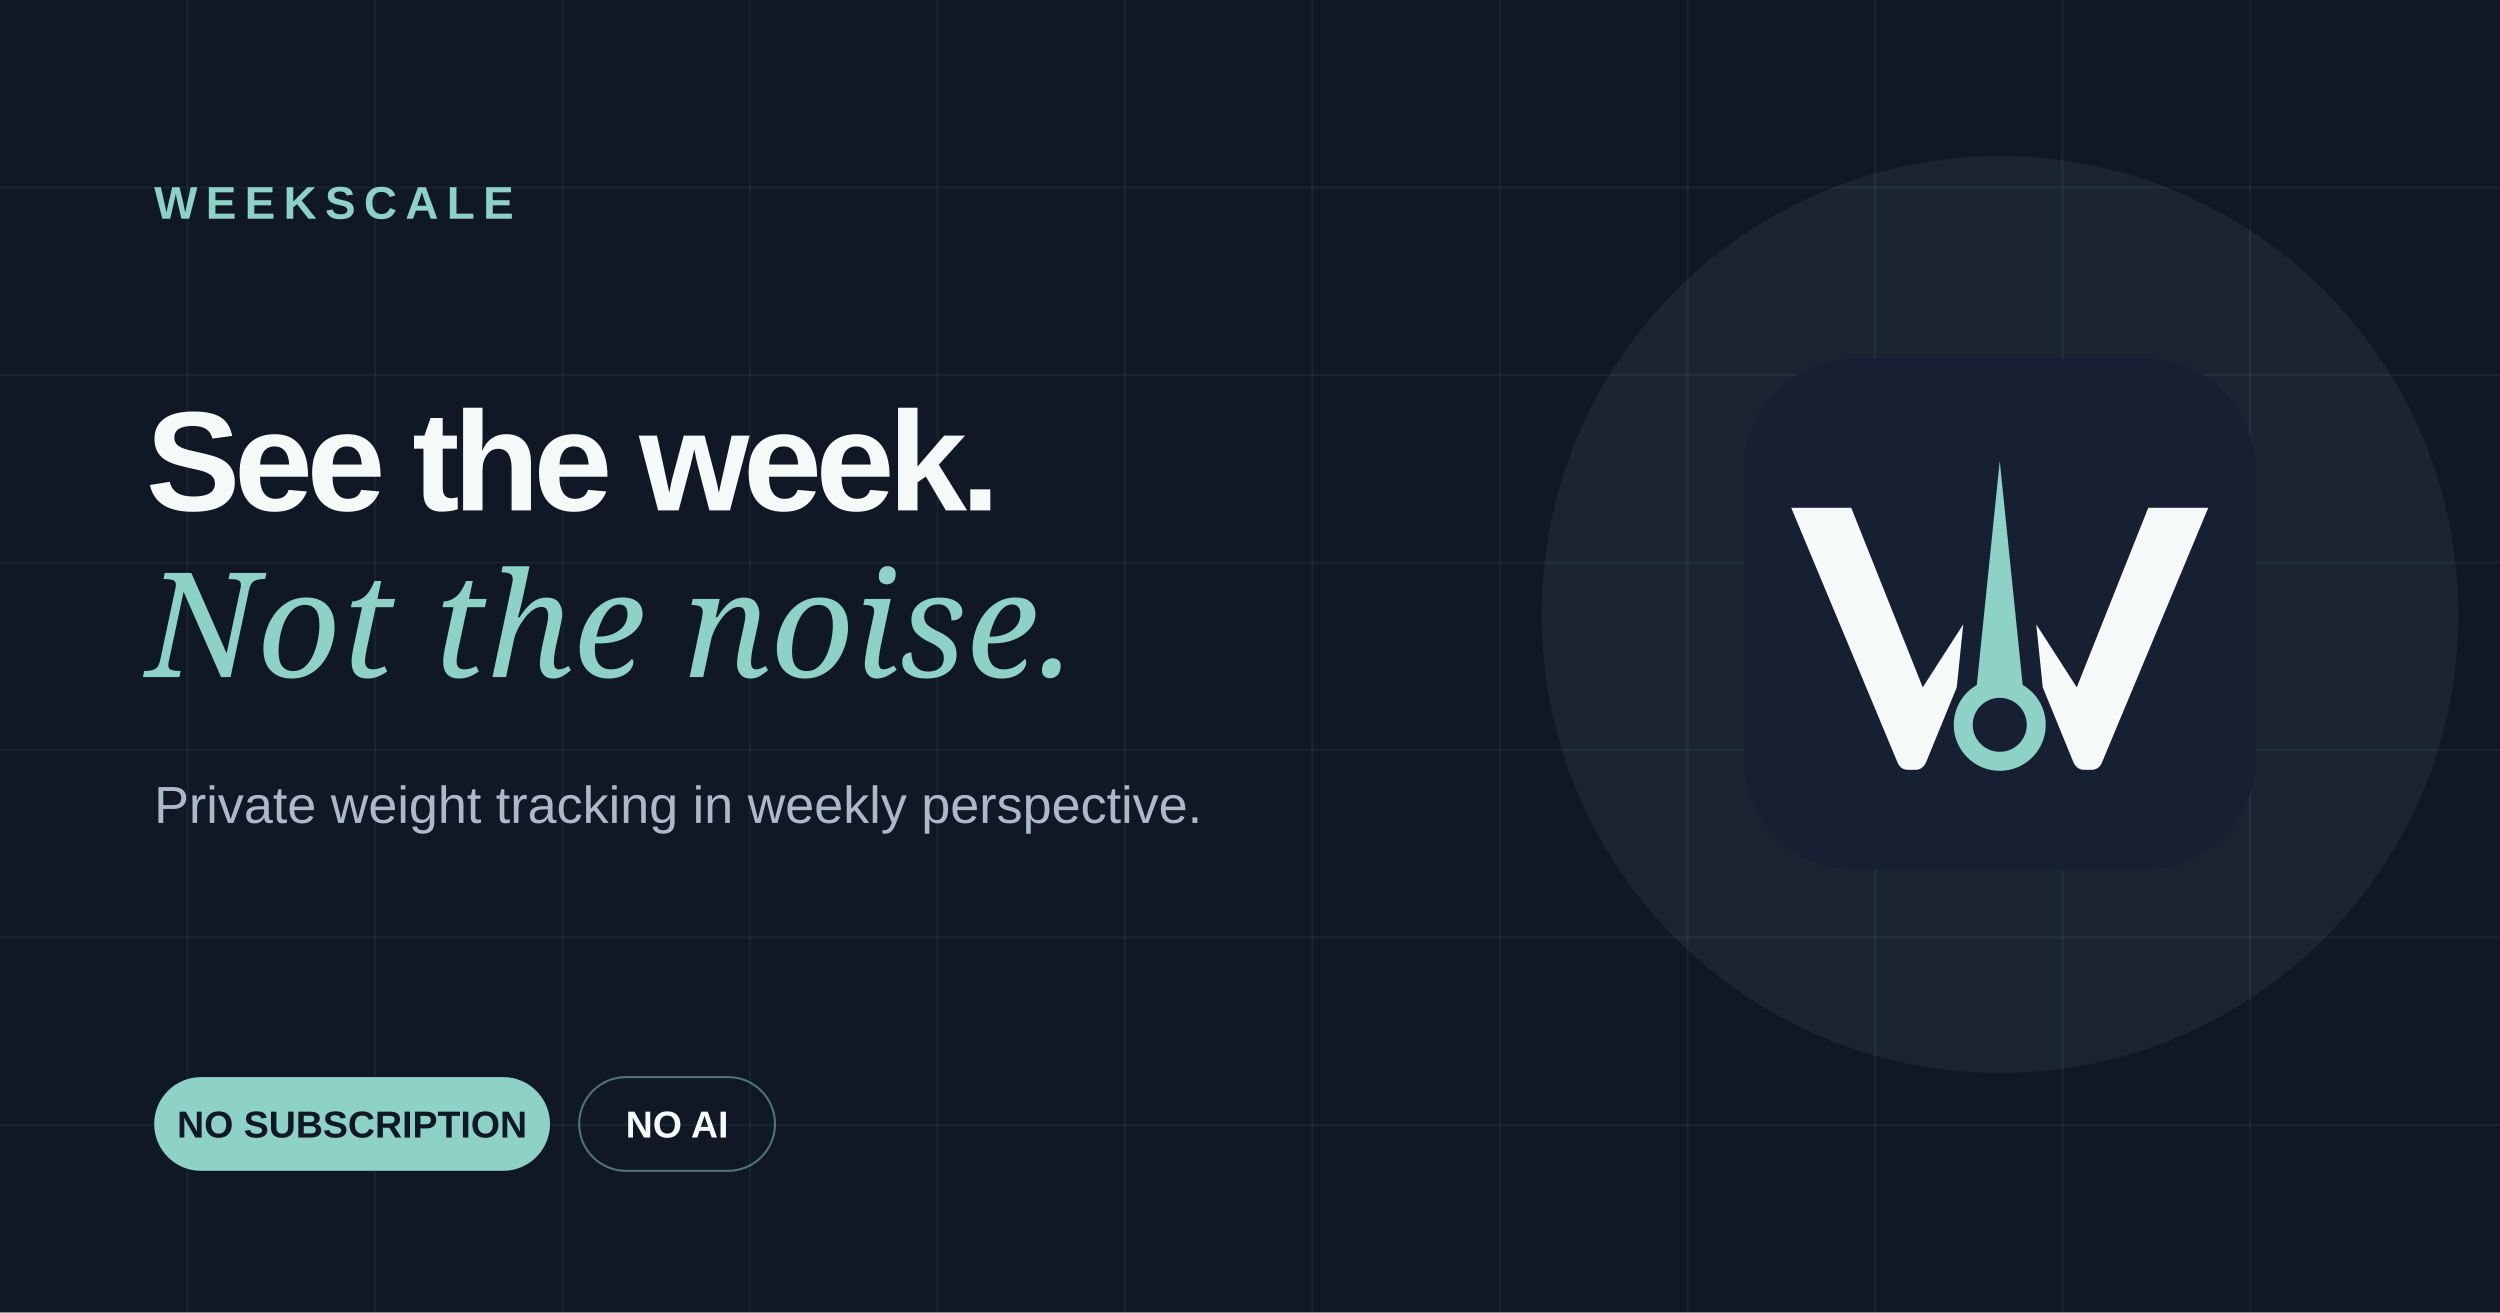
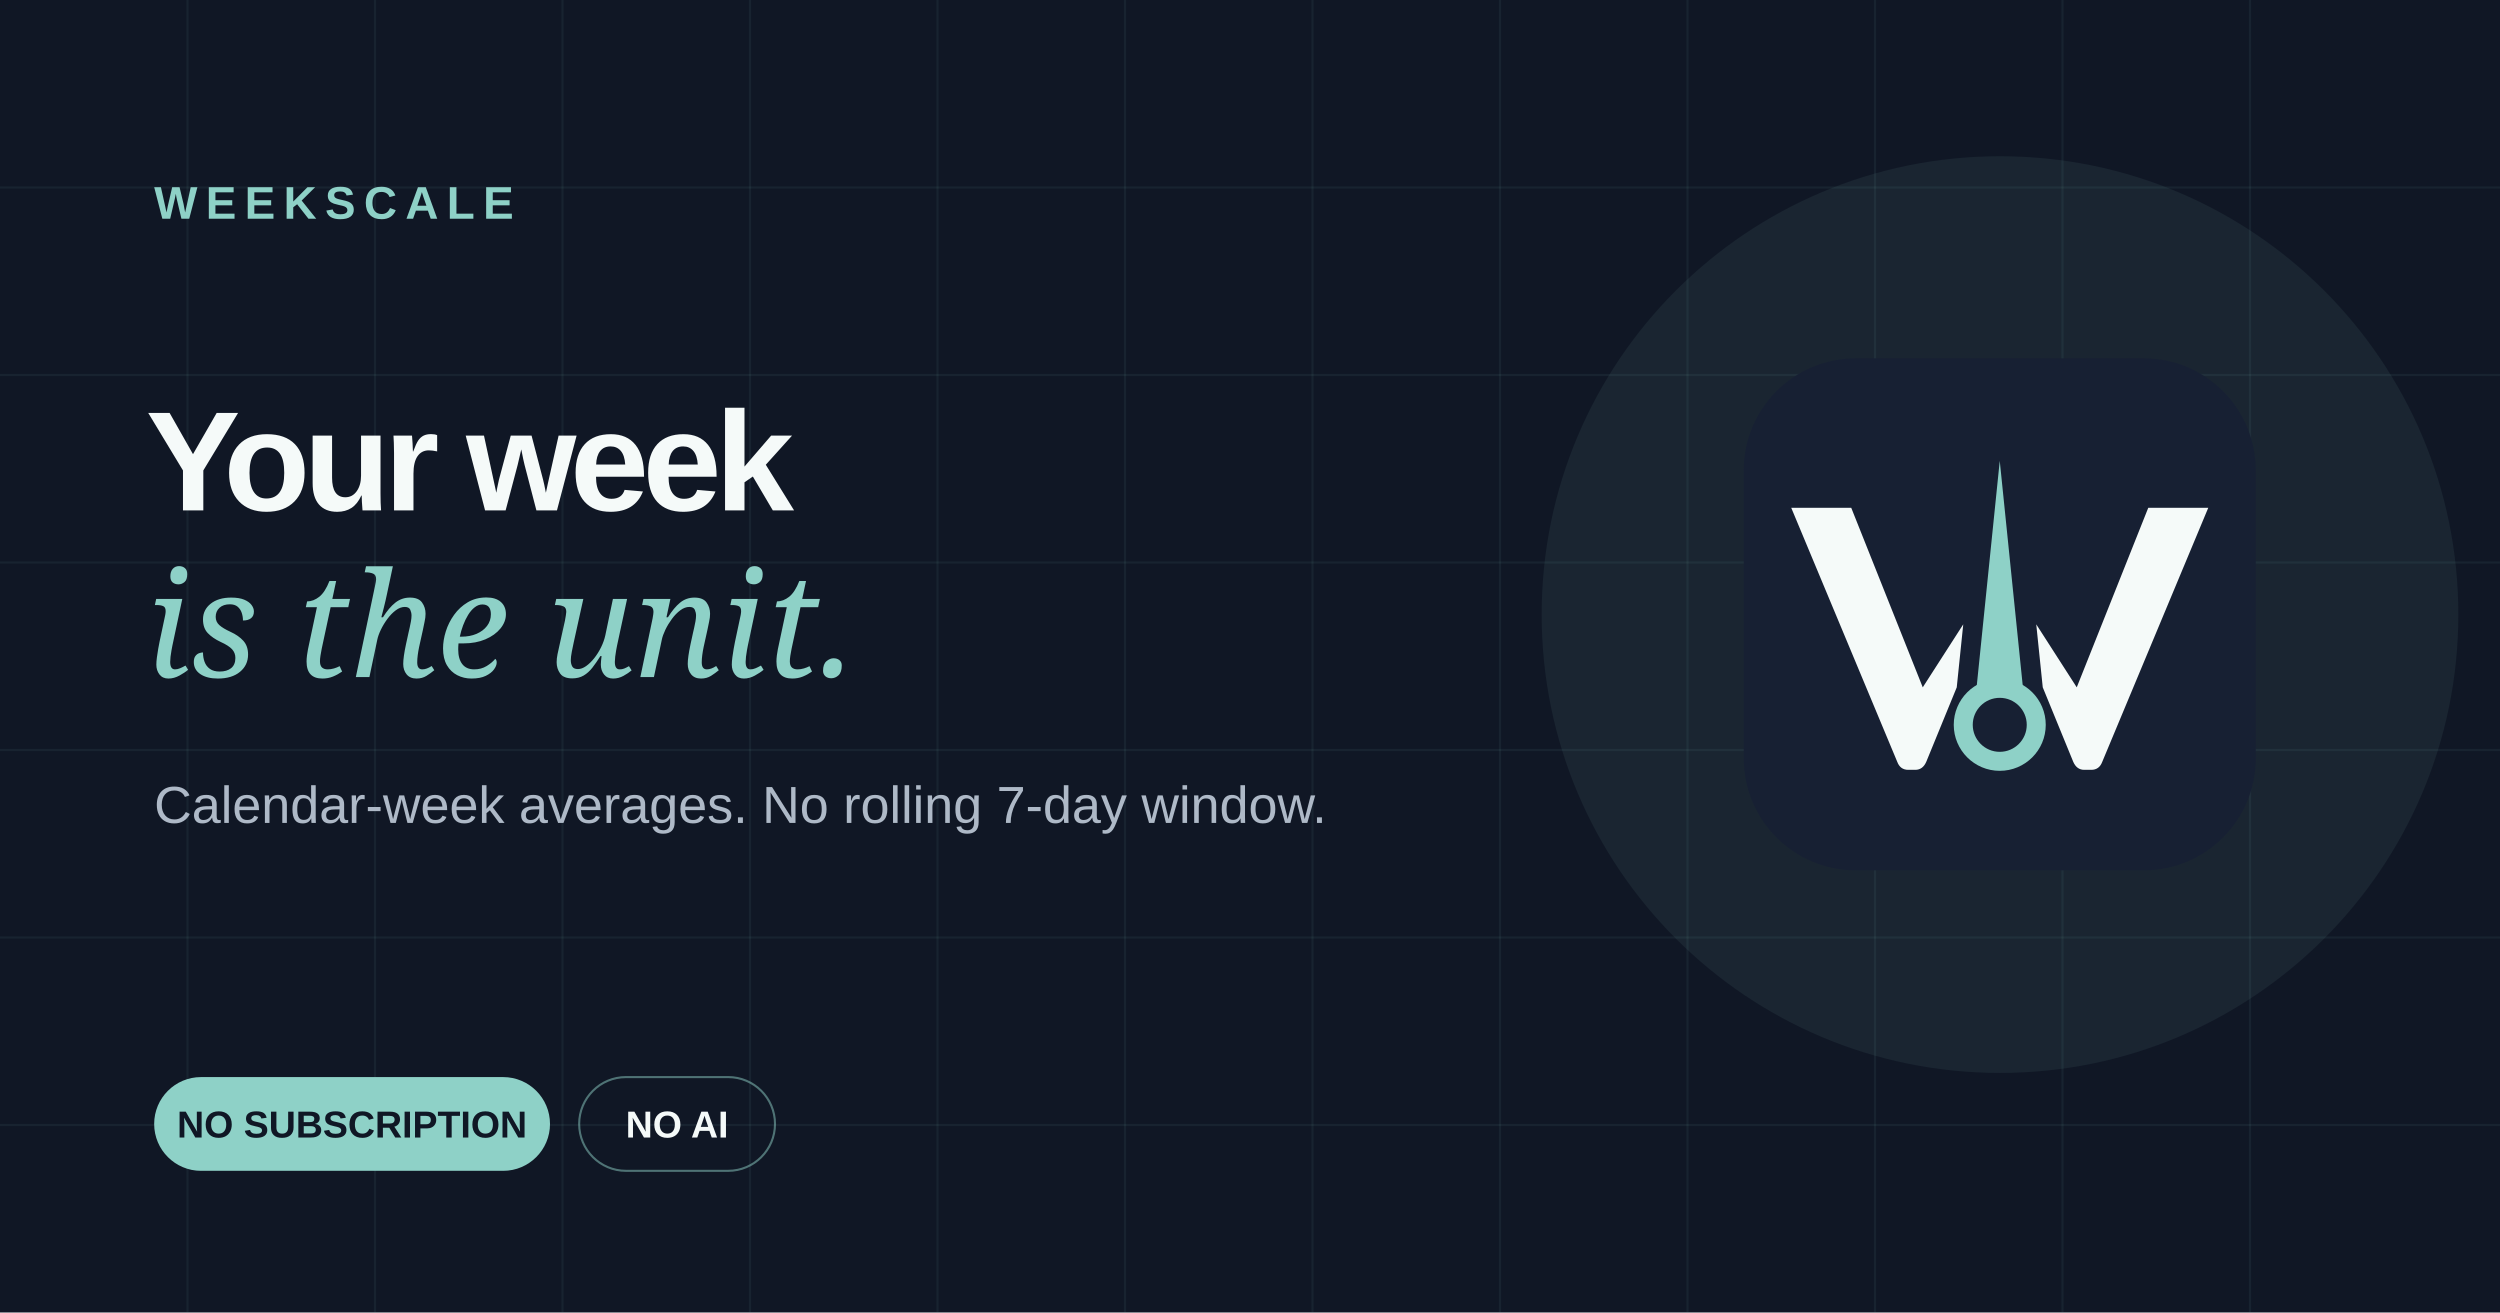
<svg xmlns="http://www.w3.org/2000/svg" width="1200" height="630" viewBox="0 0 1200 630">
  <rect width="1200" height="630" fill="#101725" />
  <g stroke="#8ED1C7" stroke-opacity=".07">
    <path d="M0 90h1200M0 180h1200M0 270h1200M0 360h1200M0 450h1200M0 540h1200" />
    <path d="M90 0v630M180 0v630M270 0v630M360 0v630M450 0v630M540 0v630M630 0v630M720 0v630M810 0v630M900 0v630M990 0v630M1080 0v630" />
  </g>
  <circle cx="960" cy="295" r="220" fill="#8ED1C7" fill-opacity=".08" />
  <text x="74" y="105" fill="#8ED1C7" font-family="Arial, sans-serif" font-size="22" font-weight="700" letter-spacing="4">WEEKSCALE</text>
-   <text x="70" y="245" fill="#F5FAF9" font-family="Arial, sans-serif" font-size="68" font-weight="700" letter-spacing="-3">See the week.</text>
-   <text x="70" y="325" fill="#8ED1C7" font-family="Georgia, serif" font-size="70" font-style="italic">Not the noise.</text>
-   <text x="74" y="395" fill="#AEB9C7" font-family="Arial, sans-serif" font-size="25">Private weight tracking in weekly perspective.</text>
+   <text x="70" y="245" fill="#F5FAF9" font-family="Arial, sans-serif" font-size="68" font-weight="700" letter-spacing="-3">Your week</text>
+   <text x="70" y="325" fill="#8ED1C7" font-family="Georgia, serif" font-size="70" font-style="italic">is the unit.</text>
+   <text x="74" y="395" fill="#AEB9C7" font-family="Arial, sans-serif" font-size="25">Calendar-week averages. No rolling 7-day window.</text>
  <g transform="translate(837 172) scale(.24)">
    <path fill="#172033" d="M224 0h576a224 224 0 0 1 224 224v576a224 224 0 0 1-224 224H224A224 224 0 0 1 0 800V224A224 224 0 0 1 224 0Z" />
    <path fill="#F5FAF9" d="M95 299h120l143 359 81-126-13 126-61 149q-7 16-22 16h-14q-16 0-22-16L95 299Z" />
    <path fill="#F5FAF9" d="M929 299H809L666 658l-81-126 13 126 61 149q7 16 22 16h14q16 0 22-16L929 299Z" />
    <path fill="#8ED1C7" d="m512 205 54 528H458l54-528Z" />
    <path fill="#8ED1C7" d="M512 641a92 92 0 1 0 0 184 92 92 0 1 0 0-184" />
    <path fill="#172033" d="M512 679a54 54 0 1 0 0 108 54 54 0 1 0 0-108" />
  </g>
  <g transform="translate(74 517)" font-family="Arial, sans-serif" font-size="18" font-weight="700">
    <rect width="190" height="45" rx="22.5" fill="#8ED1C7" />
    <text x="95" y="29" fill="#101725" text-anchor="middle">NO SUBSCRIPTION</text>
    <rect x="204" width="94" height="45" rx="22.5" fill="none" stroke="#8ED1C7" stroke-opacity=".5" />
    <text x="251" y="29" fill="#F5FAF9" text-anchor="middle">NO AI</text>
  </g>
</svg>
